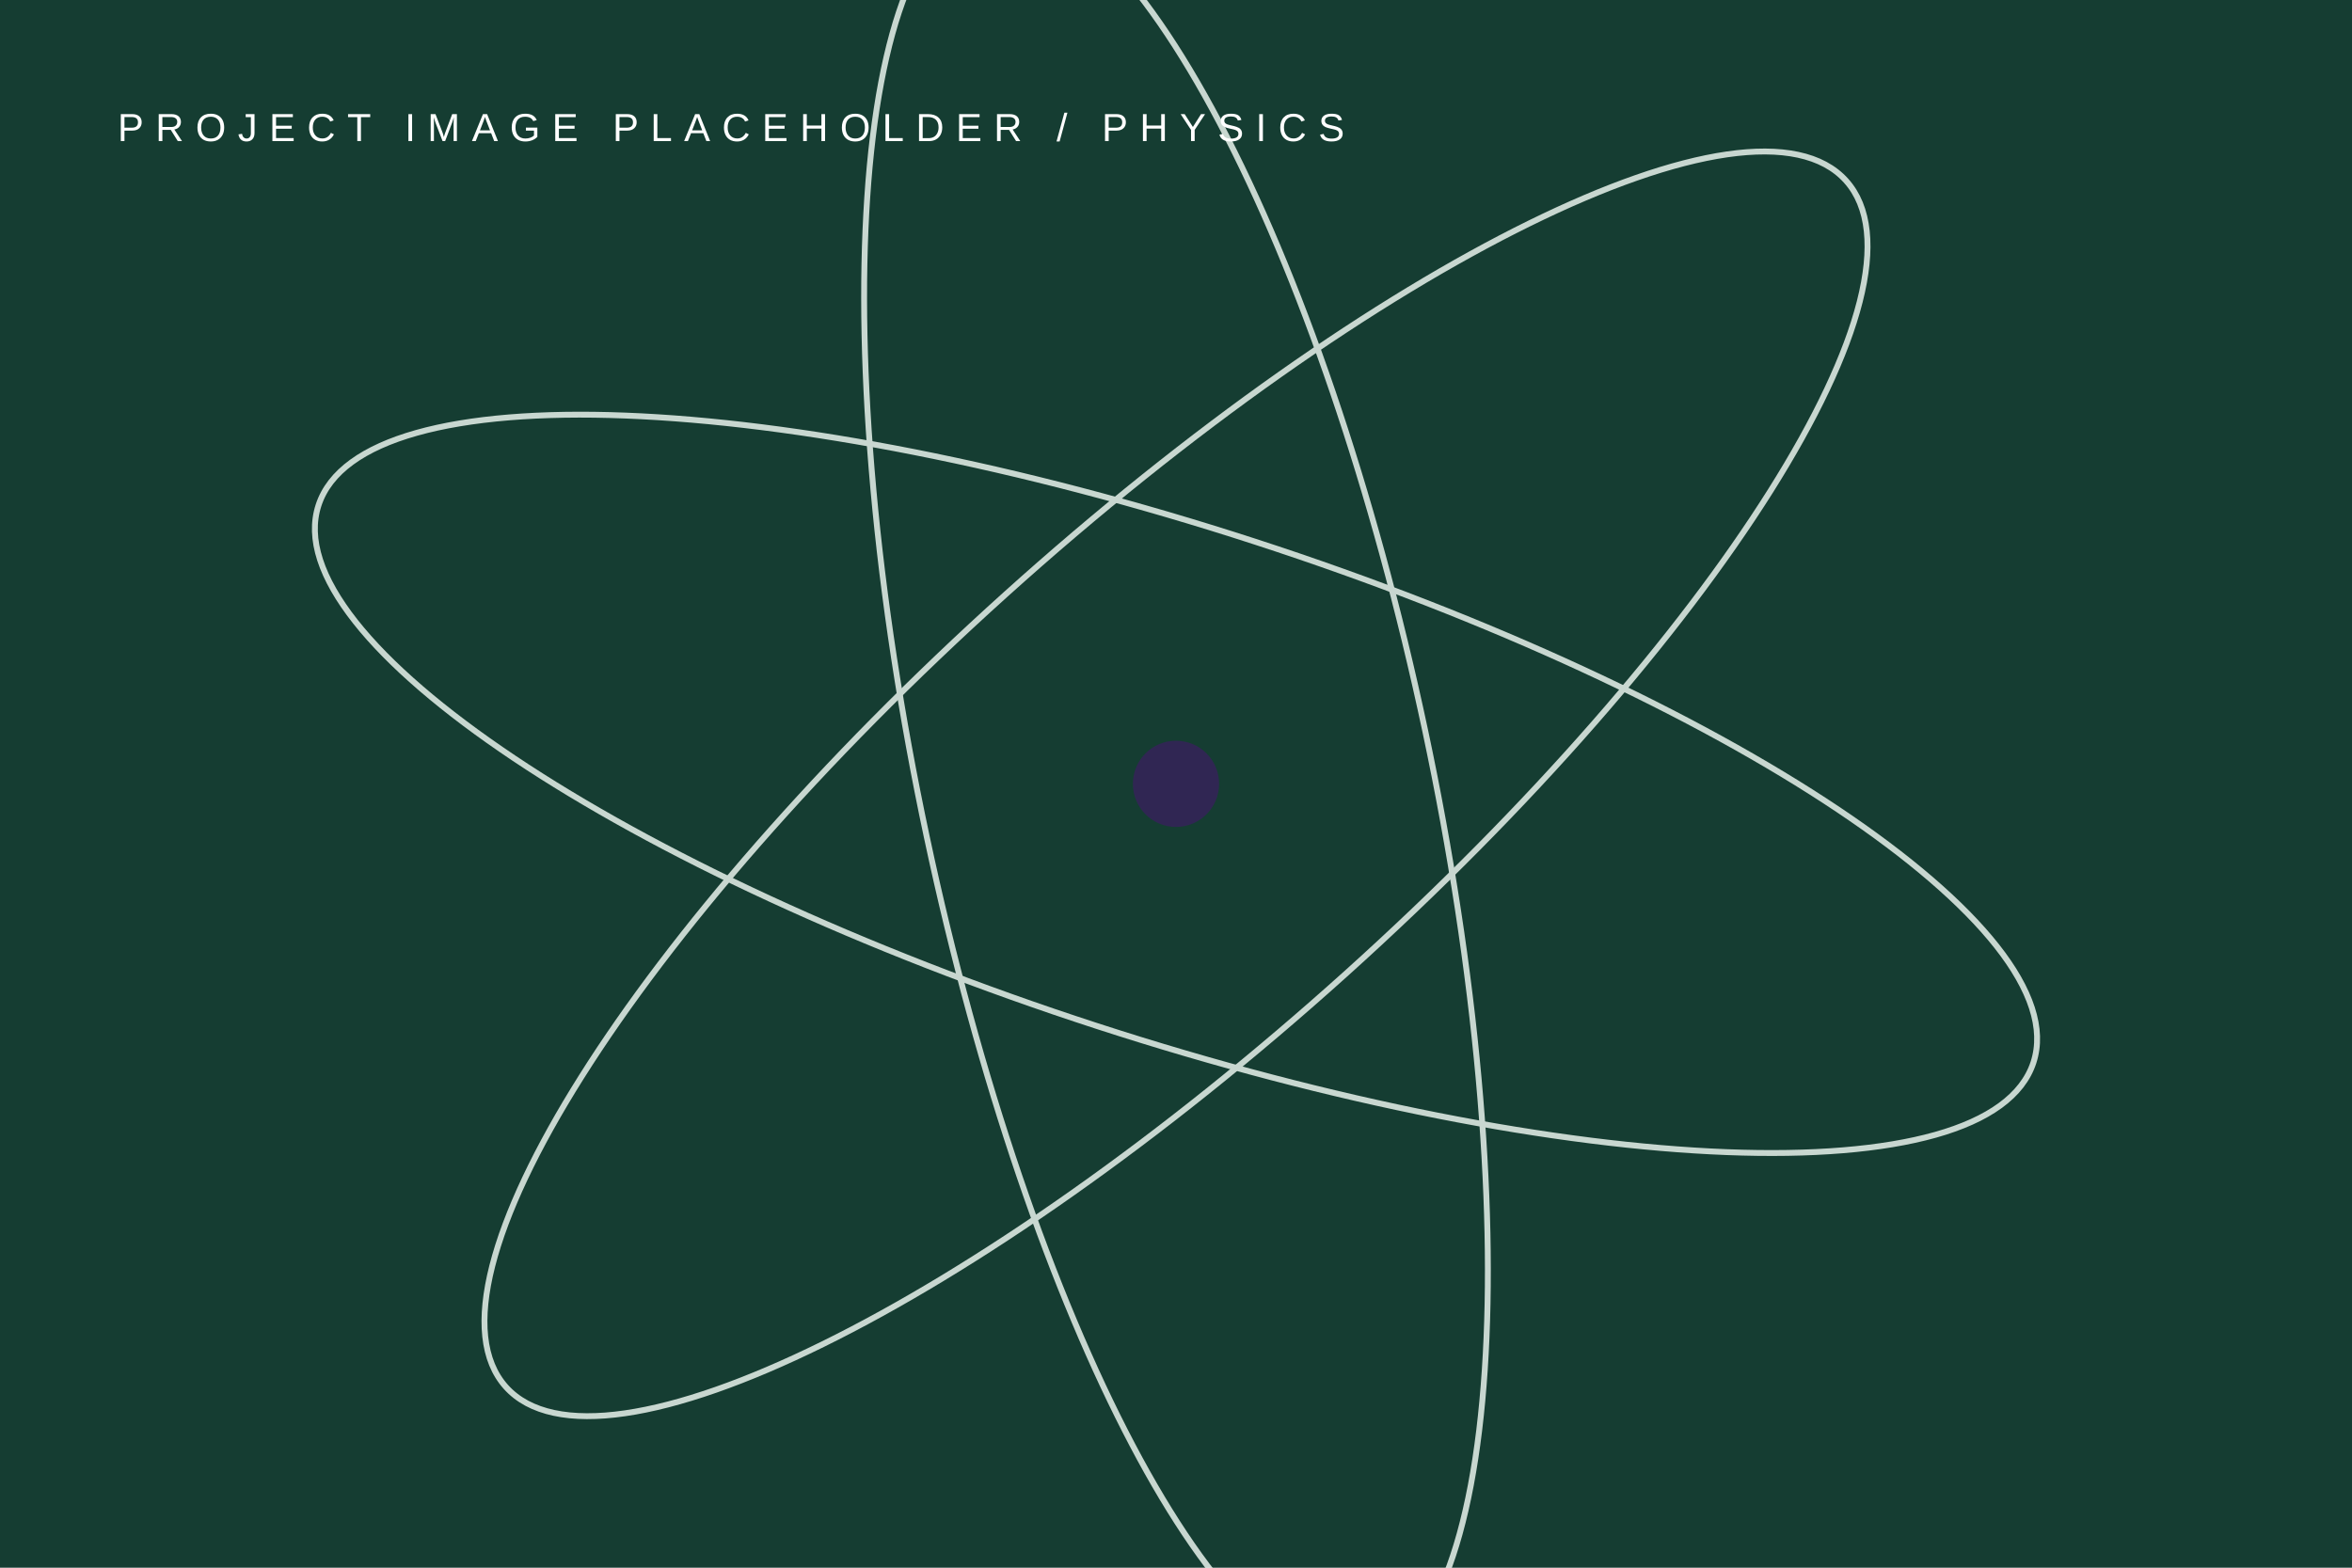
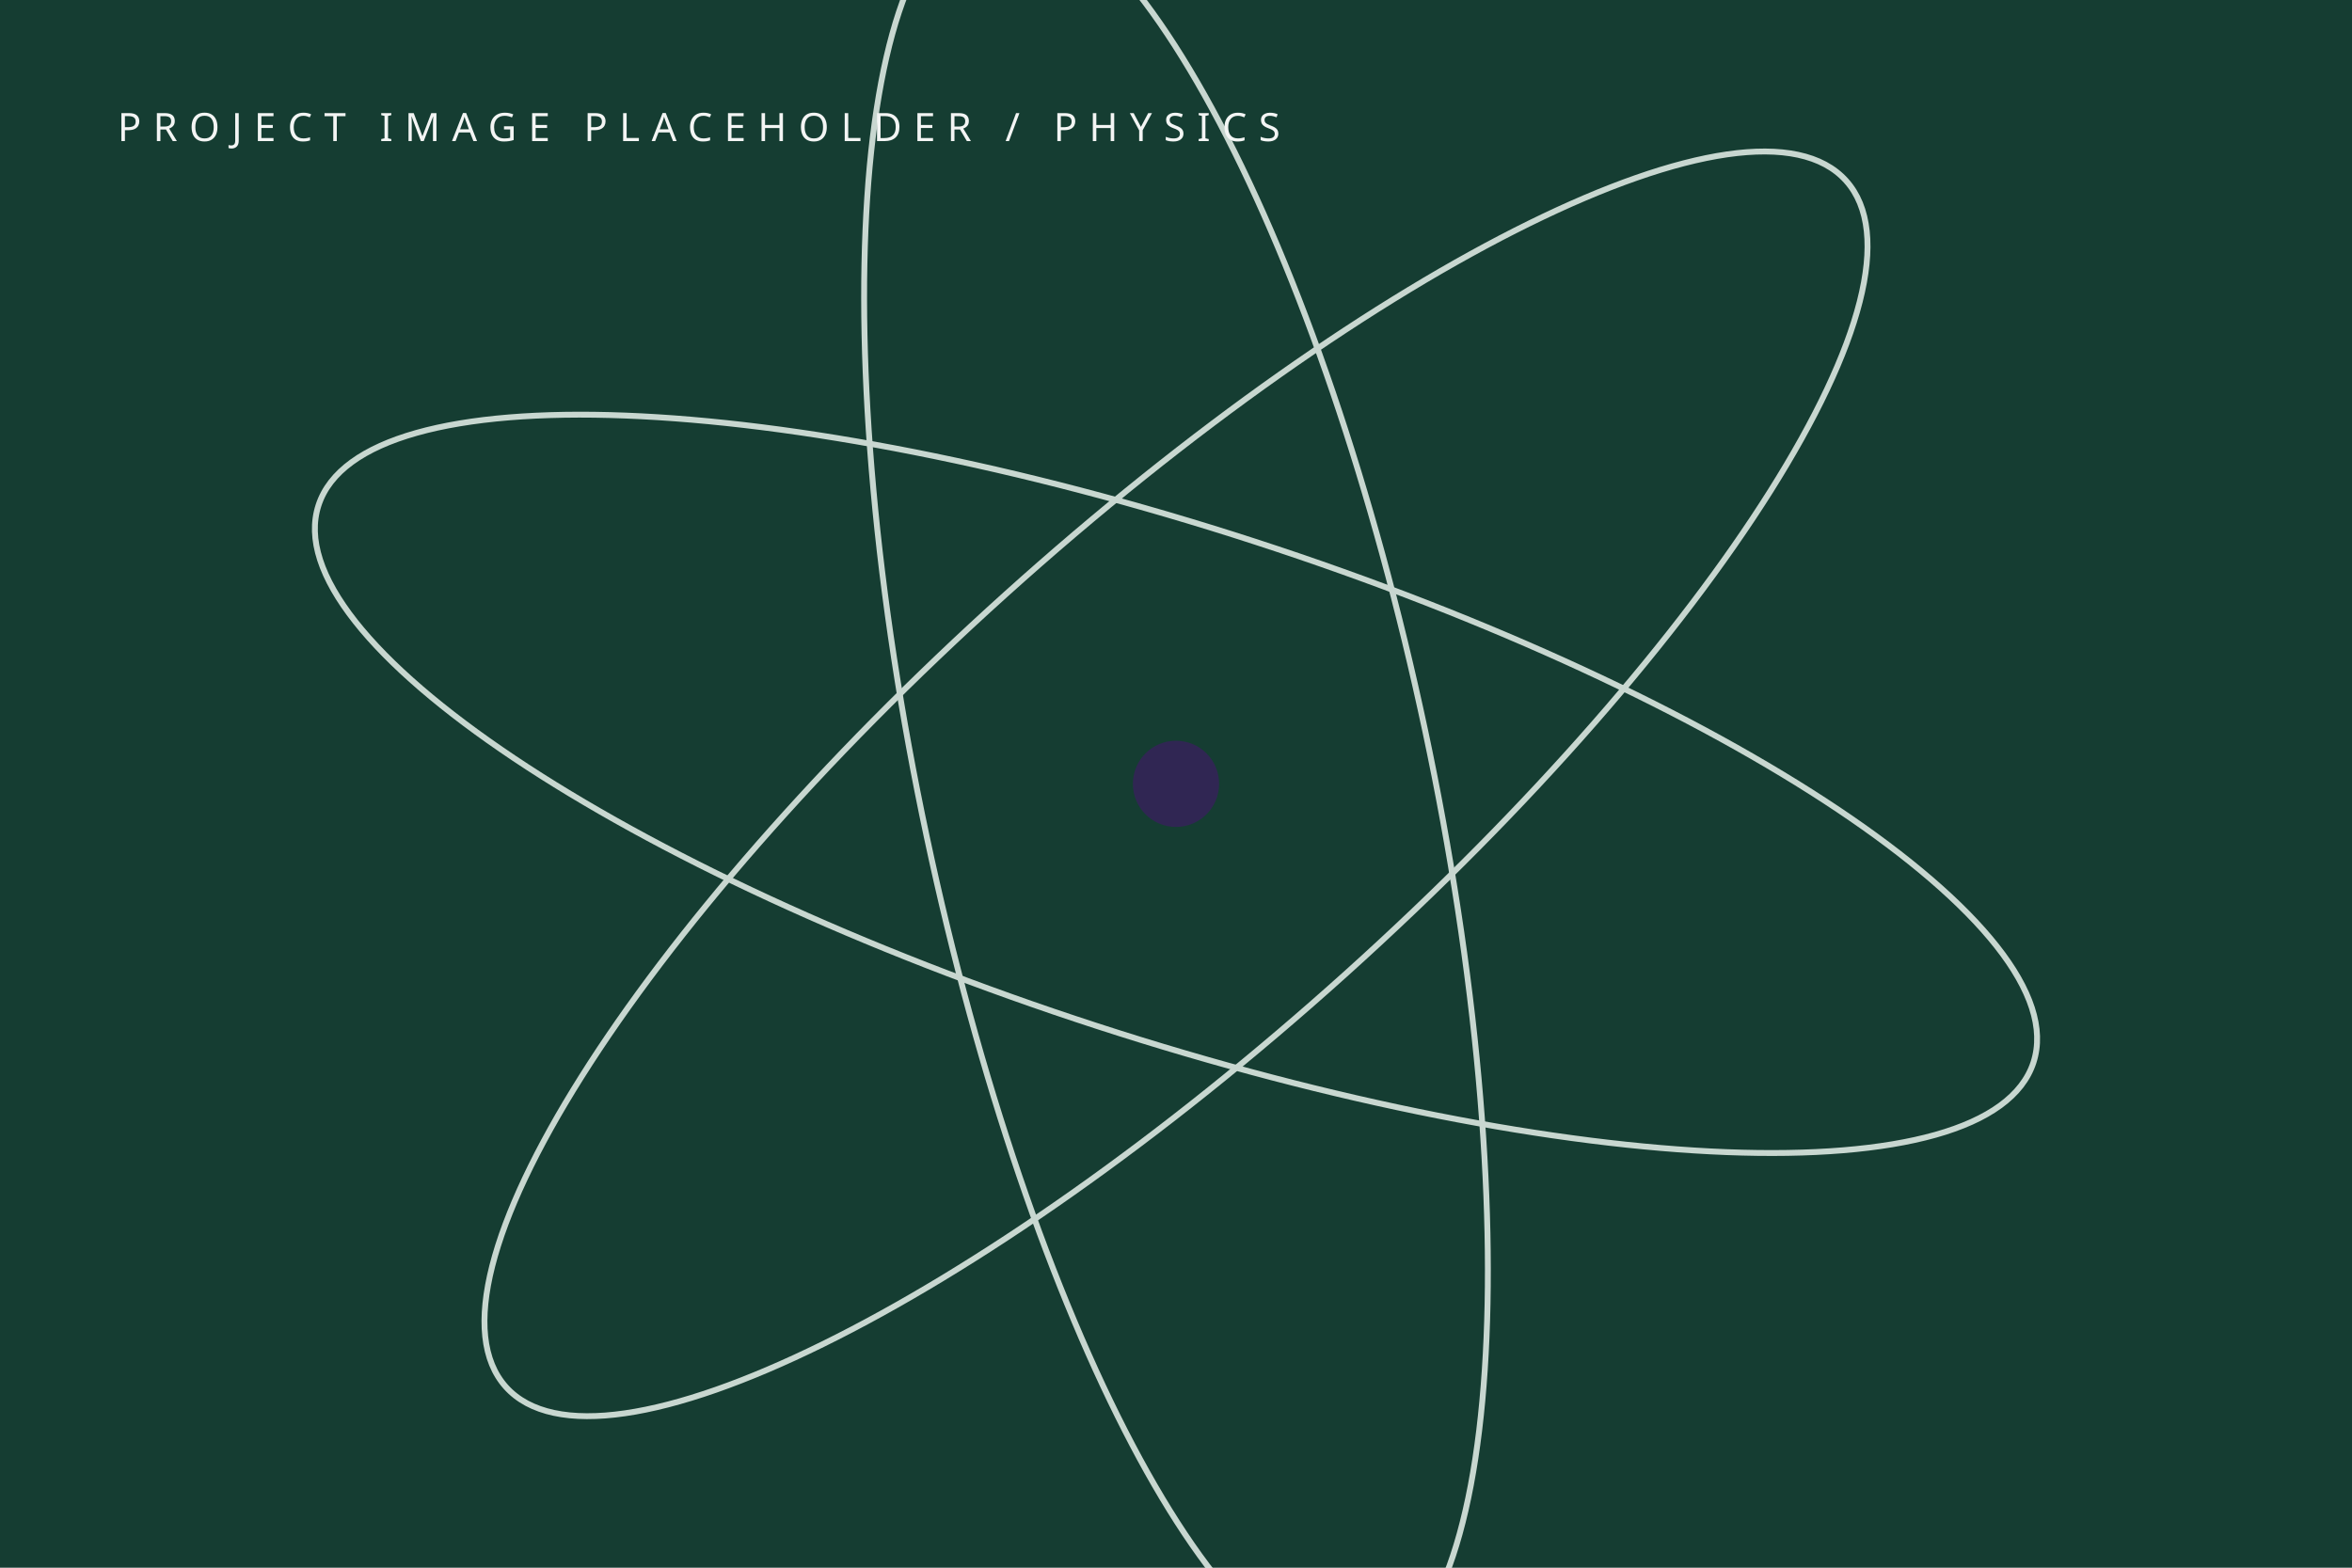
<svg xmlns="http://www.w3.org/2000/svg" width="1200" height="800" viewBox="0 0 1200 800">
+   <style>
+     @font-face {
+       font-family: "Aileron";
+       src: url("fonts/extracted/aileron_0102/Aileron-Regular.otf") format("opentype");
+     }
+   </style>
  <rect width="1200" height="800" fill="#153D32" />
  <g fill="none" stroke="#DCE8E1" stroke-width="3" opacity=".9">
    <ellipse cx="600" cy="400" rx="460" ry="130" transform="rotate(18 600 400)" />
    <ellipse cx="600" cy="400" rx="460" ry="130" transform="rotate(78 600 400)" />
    <ellipse cx="600" cy="400" rx="460" ry="130" transform="rotate(138 600 400)" />
  </g>
  <circle cx="600" cy="400" r="22" fill="#302653" />
-   <text x="60" y="72" fill="#FFFFFF" font-family="Arial" font-size="20" letter-spacing="6">PROJECT IMAGE PLACEHOLDER / PHYSICS</text>
+   <text x="60" y="72" fill="#F3F5F4" font-family="Aileron" font-size="20" letter-spacing="6">PROJECT IMAGE PLACEHOLDER / PHYSICS</text>
</svg>
